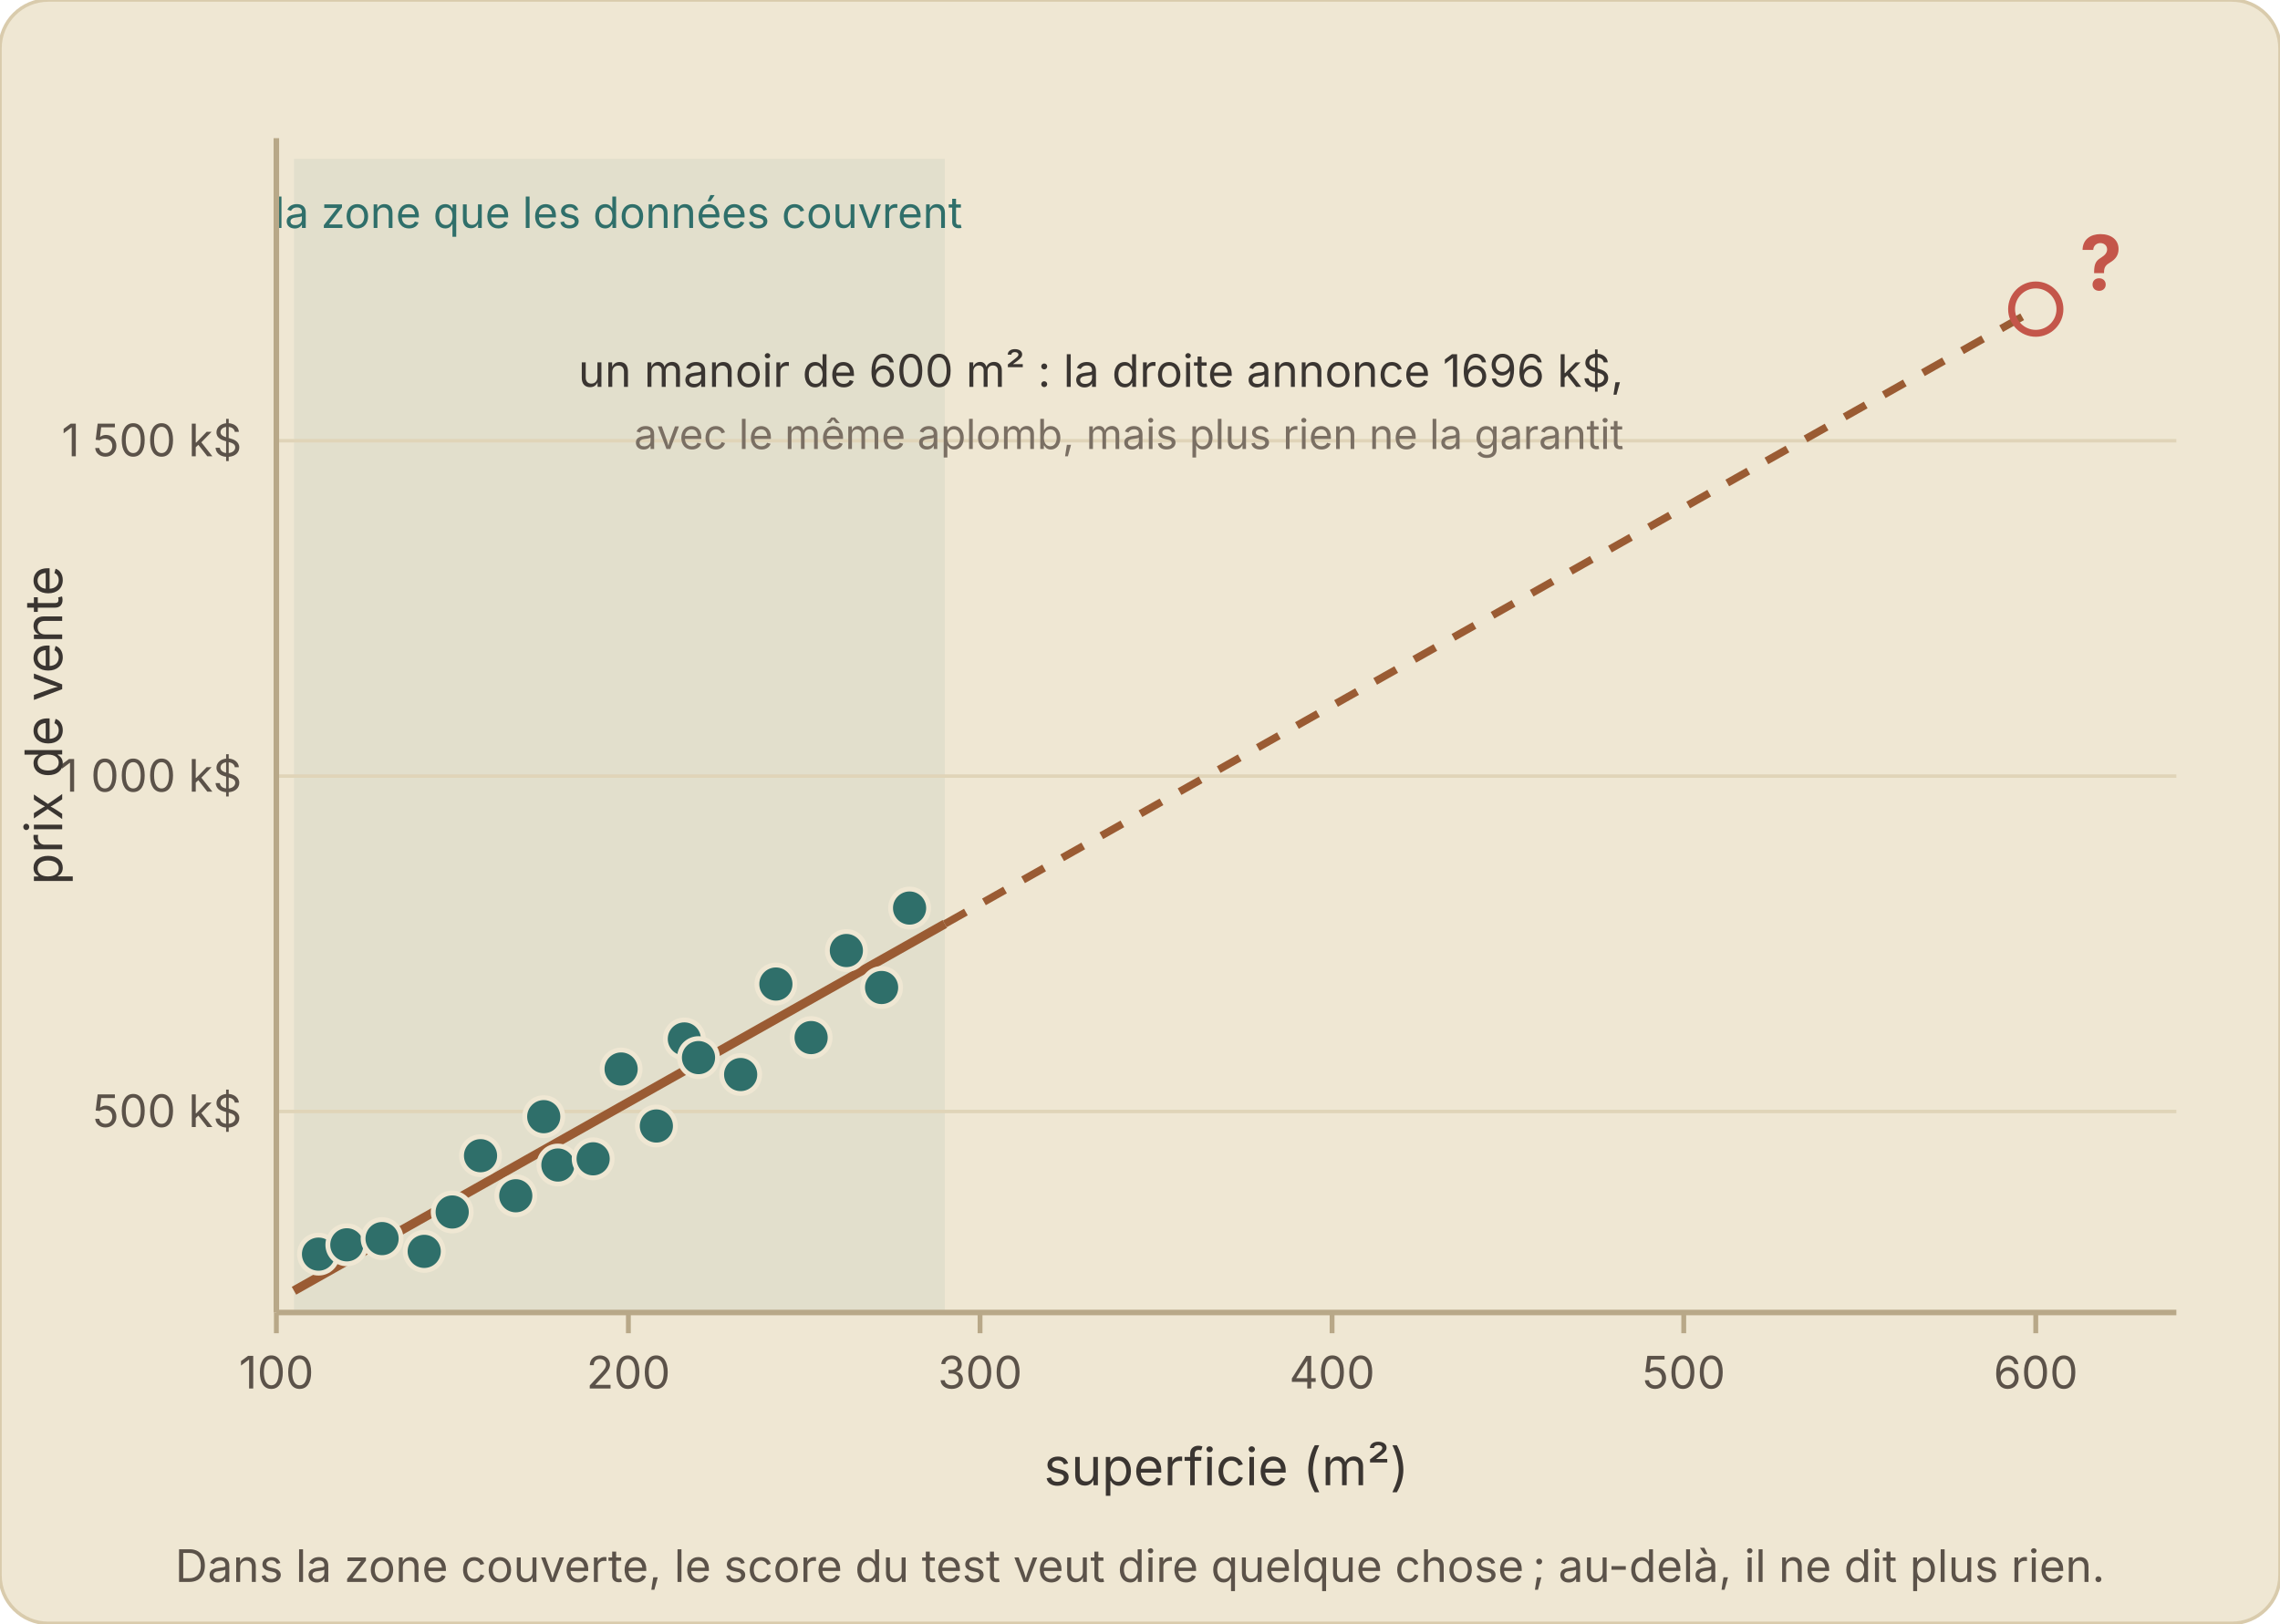
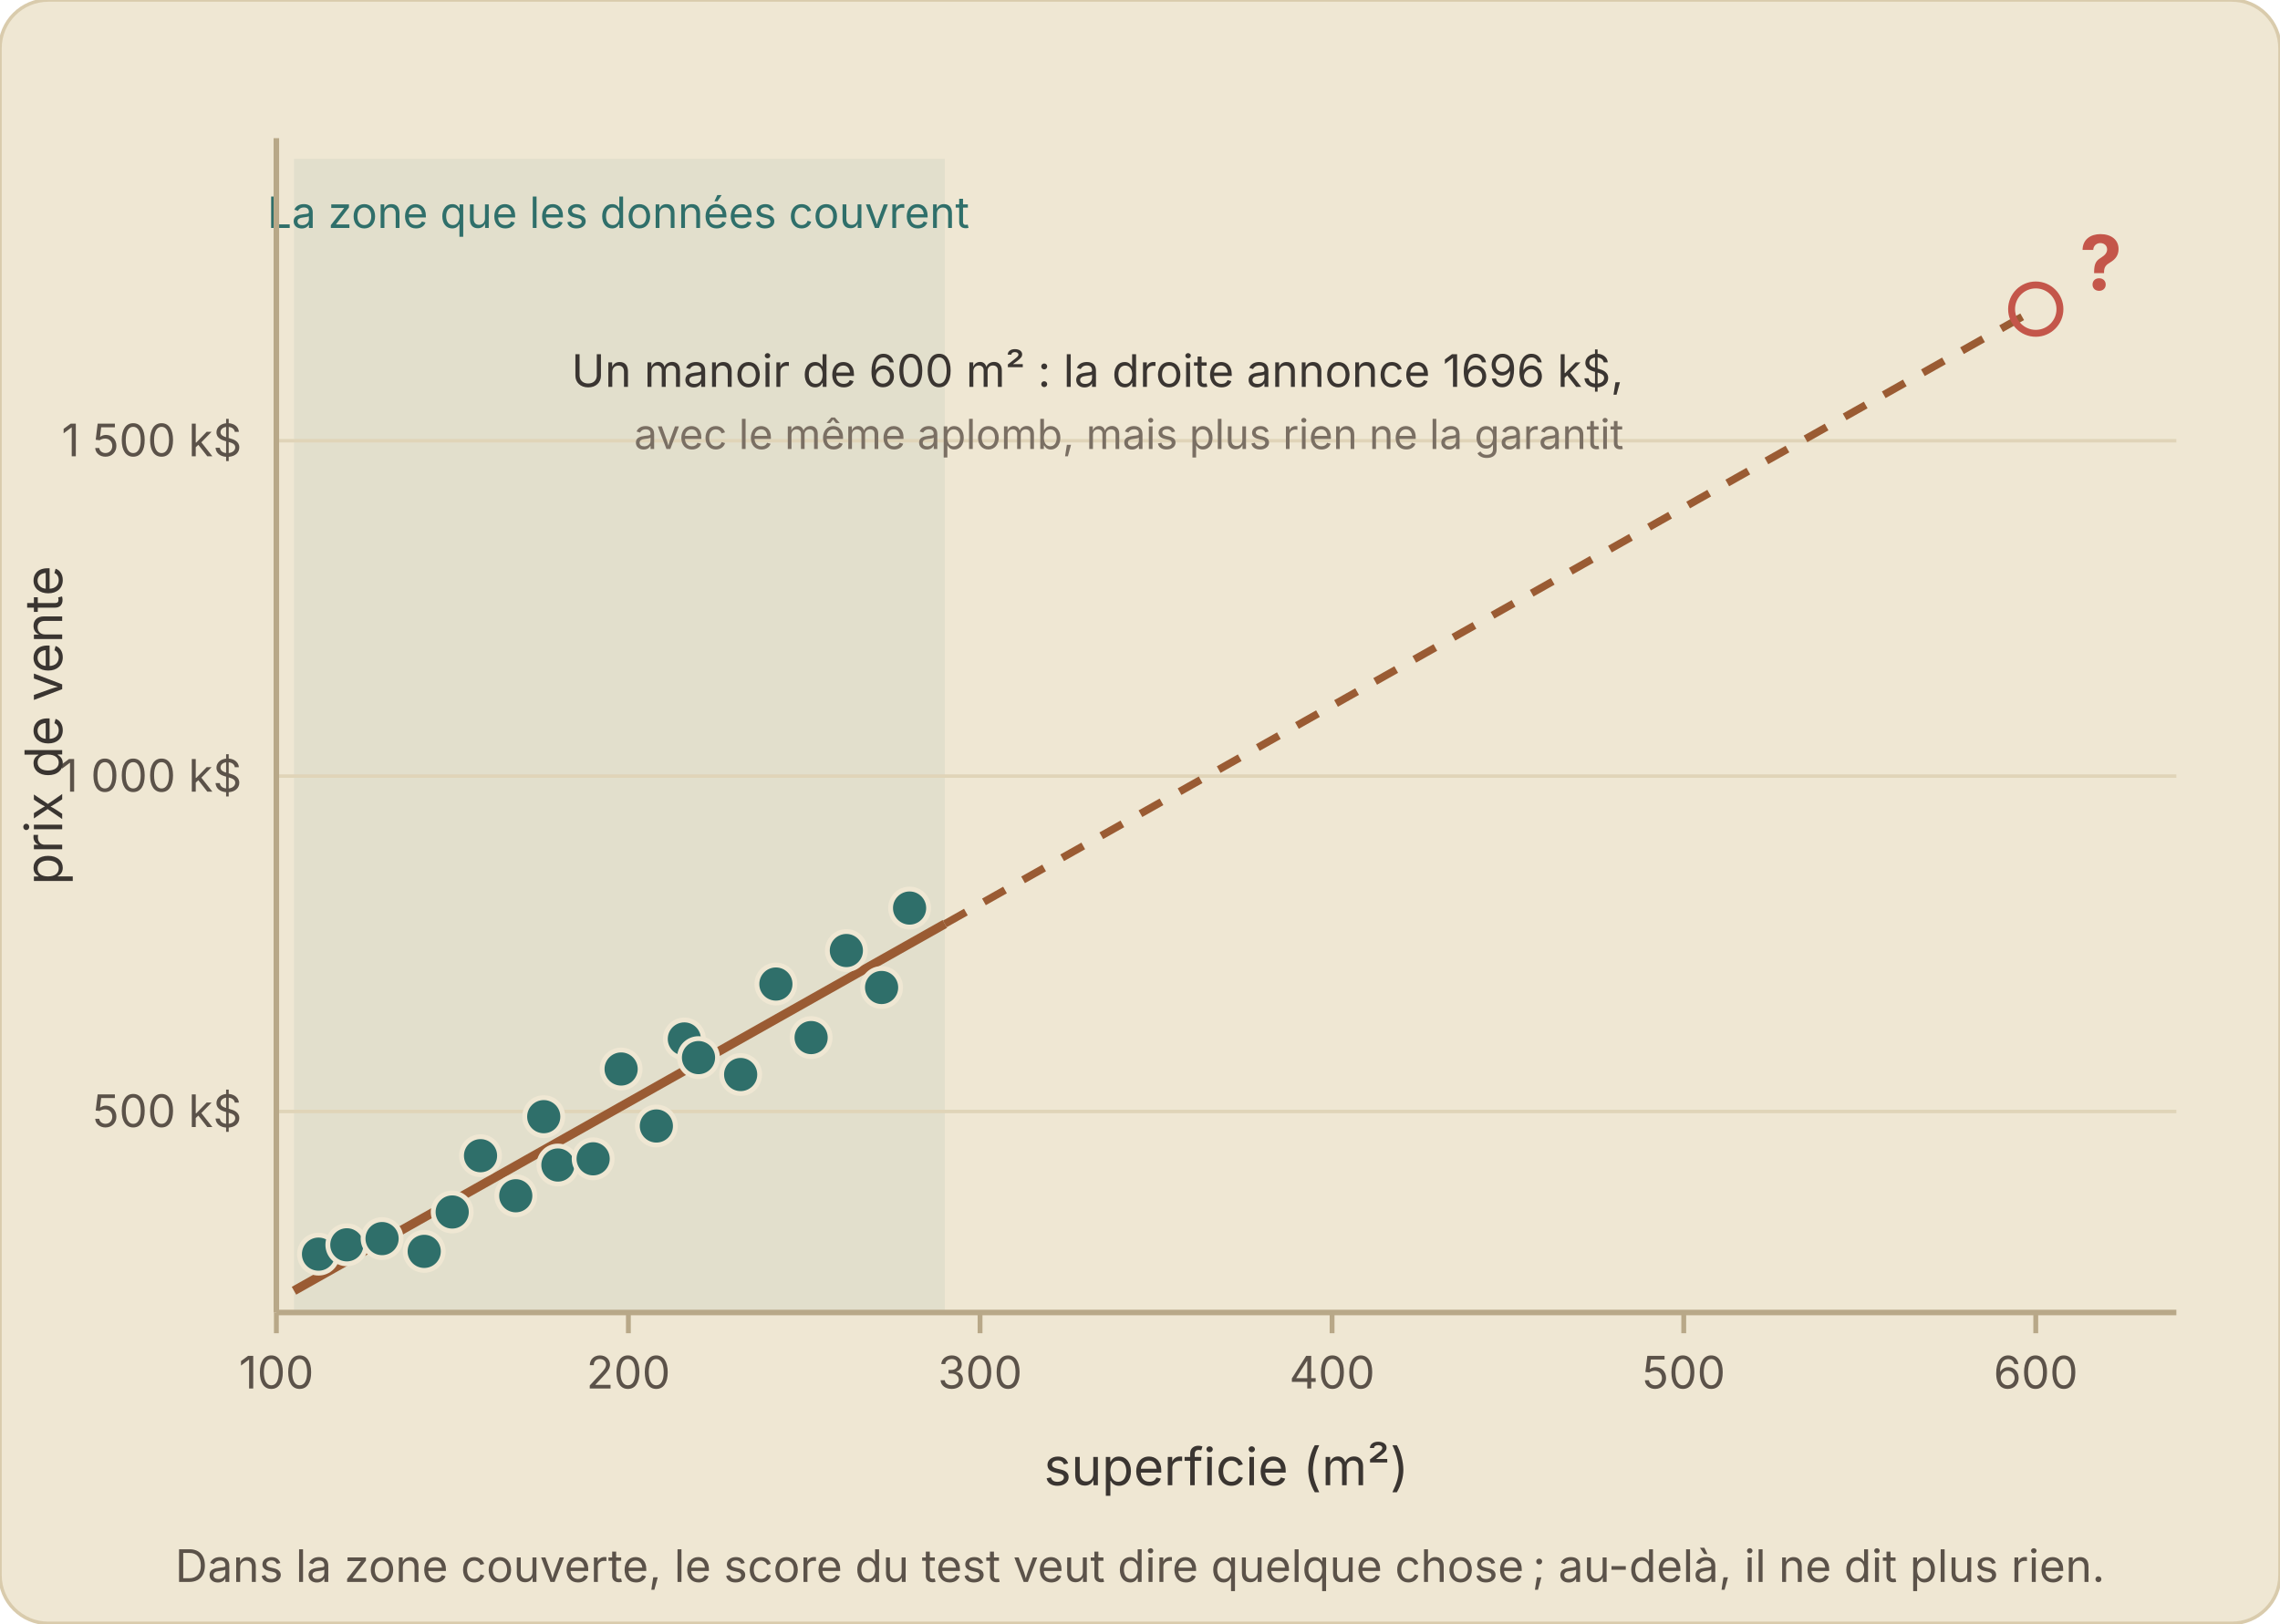
<svg xmlns="http://www.w3.org/2000/svg" viewBox="0 0 660 470" role="img" font-family="system-ui, -apple-system, sans-serif">
  <rect x="0" y="0" width="660" height="470" rx="14" fill="#efe7d3" stroke="#d9cbac" />
  <rect x="85.1" y="46" width="188.4" height="334" fill="#2f6f6a" fill-opacity="0.07" />
-   <text x="179" y="66" font-size="12.5" fill="#2f6f6a" text-anchor="middle">la zone que les données couvrent</text>
+   <text x="179" y="66" font-size="12.5" fill="#2f6f6a" text-anchor="middle">La zone que les données couvrent</text>
  <line x1="80" y1="321.8" x2="630" y2="321.8" stroke="#e0d4b8" stroke-width="1" />
  <text x="70" y="326.3" font-size="13" fill="#5b5249" text-anchor="end">500 k$</text>
  <line x1="80" y1="224.7" x2="630" y2="224.7" stroke="#e0d4b8" stroke-width="1" />
  <text x="70" y="229.2" font-size="13" fill="#5b5249" text-anchor="end">1 000 k$</text>
  <line x1="80" y1="127.6" x2="630" y2="127.6" stroke="#e0d4b8" stroke-width="1" />
  <text x="70" y="132.1" font-size="13" fill="#5b5249" text-anchor="end">1 500 k$</text>
  <g stroke="#b8a888" stroke-width="1.6">
    <line x1="80" y1="40" x2="80" y2="380" />
    <line x1="80" y1="380" x2="630" y2="380" />
  </g>
  <line x1="80.0" y1="380" x2="80.0" y2="386" stroke="#b8a888" stroke-width="1.4" />
  <text x="80.0" y="402" font-size="13" fill="#5b5249" text-anchor="middle">100</text>
  <line x1="181.9" y1="380" x2="181.9" y2="386" stroke="#b8a888" stroke-width="1.4" />
  <text x="181.9" y="402" font-size="13" fill="#5b5249" text-anchor="middle">200</text>
  <line x1="283.7" y1="380" x2="283.7" y2="386" stroke="#b8a888" stroke-width="1.4" />
  <text x="283.7" y="402" font-size="13" fill="#5b5249" text-anchor="middle">300</text>
  <line x1="385.6" y1="380" x2="385.6" y2="386" stroke="#b8a888" stroke-width="1.4" />
  <text x="385.6" y="402" font-size="13" fill="#5b5249" text-anchor="middle">400</text>
  <line x1="487.4" y1="380" x2="487.4" y2="386" stroke="#b8a888" stroke-width="1.4" />
  <text x="487.4" y="402" font-size="13" fill="#5b5249" text-anchor="middle">500</text>
  <line x1="589.3" y1="380" x2="589.3" y2="386" stroke="#b8a888" stroke-width="1.4" />
  <text x="589.3" y="402" font-size="13" fill="#5b5249" text-anchor="middle">600</text>
  <text x="355" y="430" font-size="15" fill="#3a3531" text-anchor="middle">superficie (m²)</text>
  <text x="18" y="210" font-size="15" fill="#3a3531" text-anchor="middle" transform="rotate(-90 18 210)">prix de vente</text>
  <line x1="85.1" y1="373.7" x2="273.5" y2="267.5" stroke="#9a5b33" stroke-width="2.6" />
  <line x1="273.5" y1="267.5" x2="589.3" y2="89.5" stroke="#9a5b33" stroke-width="2.2" stroke-dasharray="7 6" />
  <g fill="#2f6f6a" stroke="#efe7d3" stroke-width="1.4">
    <circle cx="92.2" cy="363.1" r="5.5" />
    <circle cx="100.4" cy="360.4" r="5.5" />
    <circle cx="110.6" cy="358.6" r="5.5" />
    <circle cx="122.8" cy="362.3" r="5.5" />
    <circle cx="130.9" cy="350.9" r="5.5" />
    <circle cx="139.1" cy="334.6" r="5.5" />
    <circle cx="149.3" cy="346.2" r="5.5" />
    <circle cx="157.4" cy="323.3" r="5.5" />
    <circle cx="161.5" cy="337.3" r="5.5" />
    <circle cx="171.7" cy="335.5" r="5.5" />
    <circle cx="179.8" cy="309.5" r="5.5" />
    <circle cx="190.0" cy="326.0" r="5.5" />
    <circle cx="198.1" cy="300.8" r="5.5" />
    <circle cx="202.2" cy="306.2" r="5.5" />
    <circle cx="214.4" cy="311.1" r="5.5" />
    <circle cx="224.6" cy="284.9" r="5.5" />
    <circle cx="234.8" cy="300.4" r="5.5" />
    <circle cx="245.0" cy="275.2" r="5.5" />
    <circle cx="255.2" cy="285.9" r="5.5" />
    <circle cx="263.3" cy="262.9" r="5.5" />
  </g>
  <circle cx="589.3" cy="89.5" r="7" fill="none" stroke="#c4564a" stroke-width="2" />
  <text x="602" y="84" font-size="22" fill="#c4564a" text-anchor="start" font-weight="700">?</text>
-   <text x="470" y="112" font-size="13" fill="#3a3531" text-anchor="end">un manoir de 600 m² : la droite annonce 1696 k$,</text>
+   <text x="470" y="112" font-size="13" fill="#3a3531" text-anchor="end">Un manoir de 600 m² : la droite annonce 1696 k$,</text>
  <text x="470" y="130" font-size="12" fill="#7a6f63" text-anchor="end">avec le même aplomb, mais plus rien ne la garantit</text>
  <text x="330" y="458" font-size="13" fill="#5b5249" text-anchor="middle">Dans la zone couverte, le score du test veut dire quelque chose ; au-delà, il ne dit plus rien.</text>
</svg>
